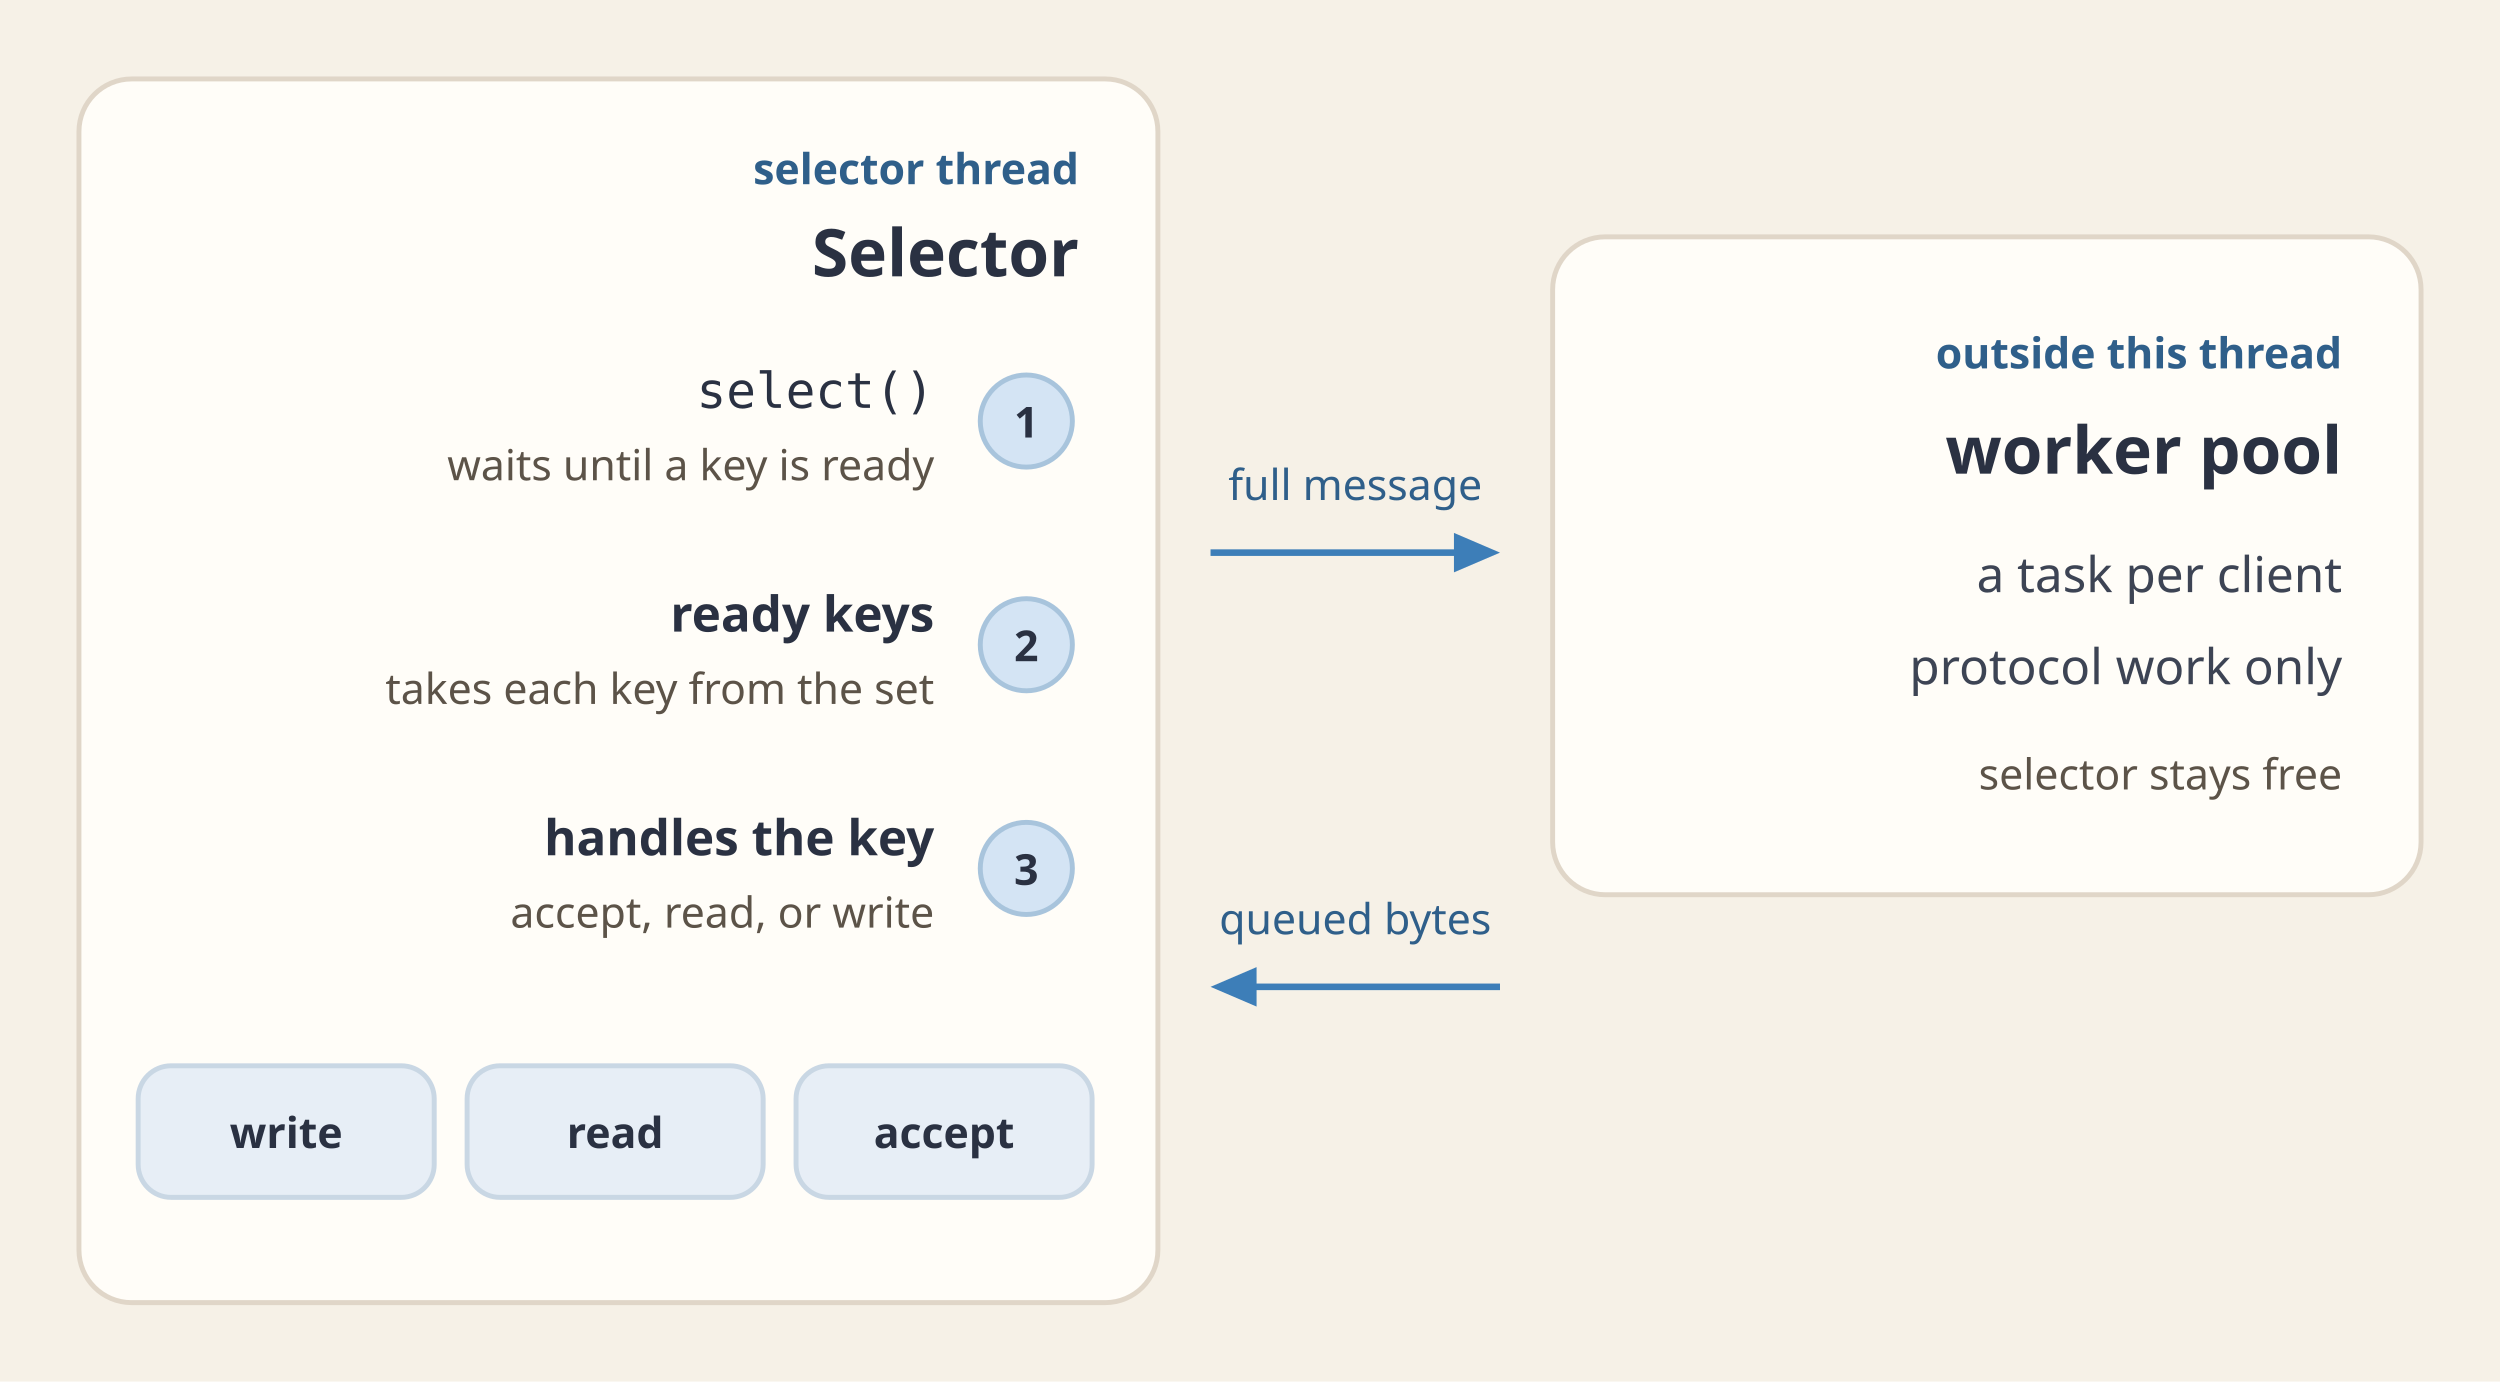
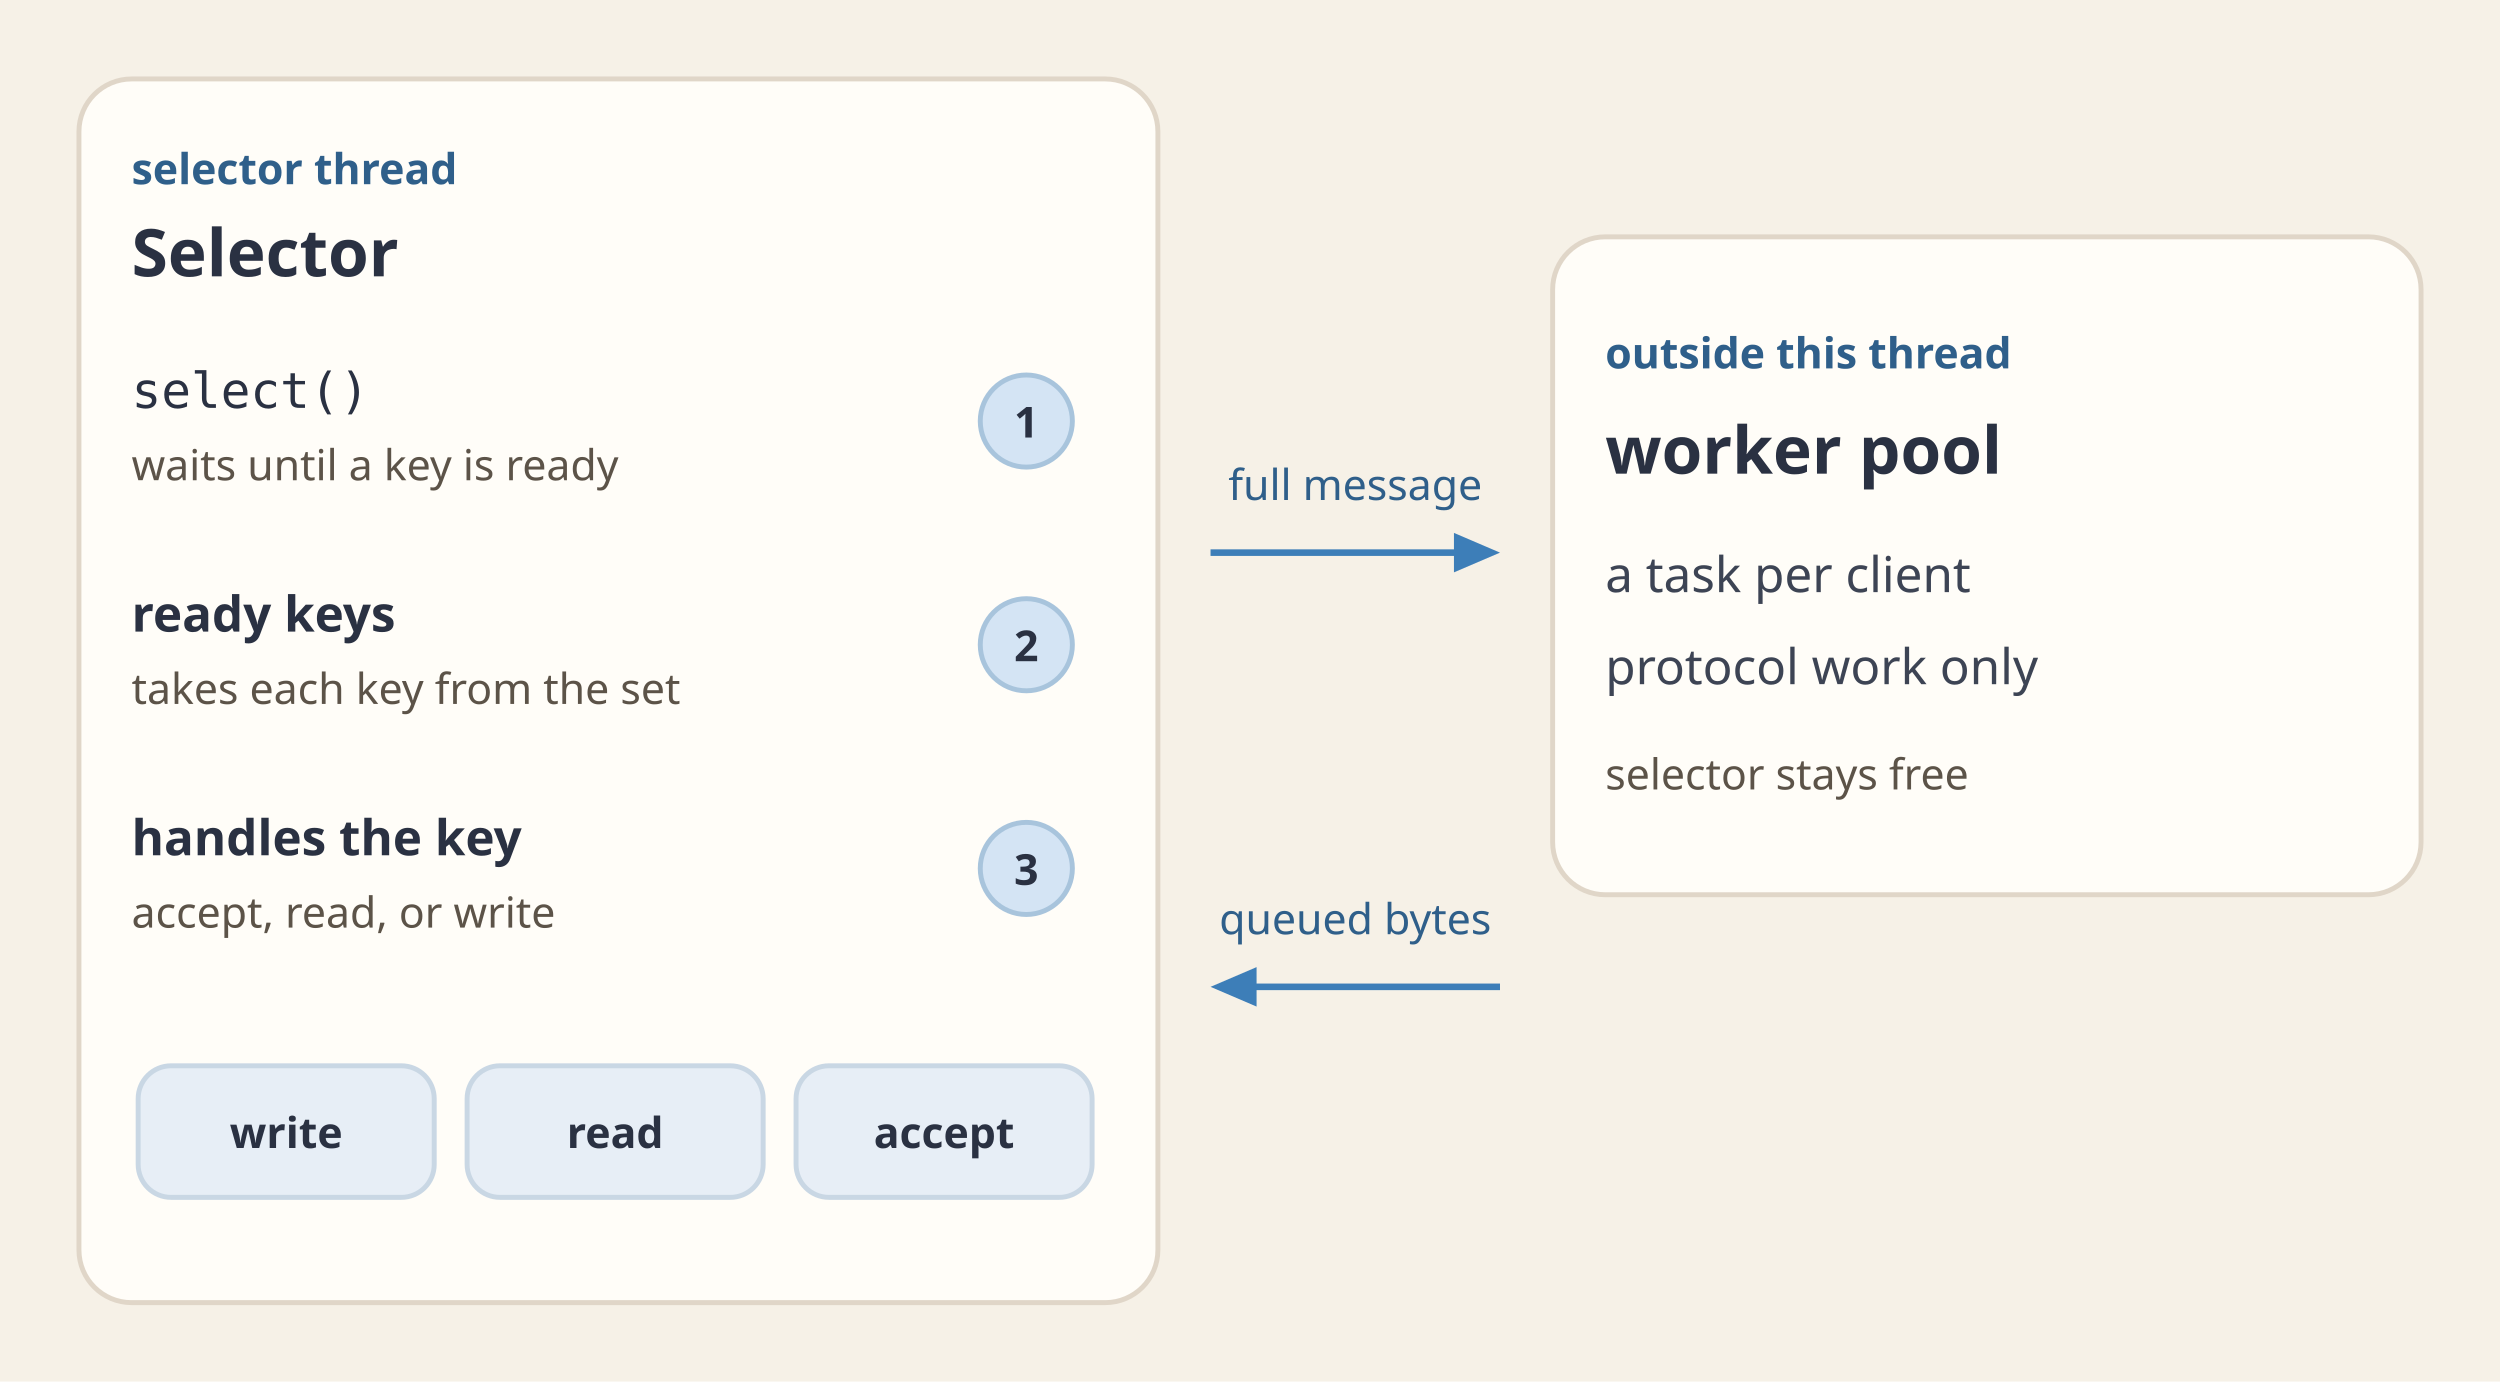
<svg xmlns="http://www.w3.org/2000/svg" viewBox="0 0 760 420" width="760" height="420">
  <rect width="760" height="420" fill="#f6f1e7" />
  <rect x="24" y="24" width="328" height="372" rx="16" fill="#fffdf8" stroke="#e0d6c8" stroke-width="1.5" />
-   <text x="328" y="56" font-family="ui-sans-serif, system-ui, sans-serif" font-size="13" font-weight="650" fill="#2f5f8a" text-anchor="end" direction="ltr">selector thread</text>
-   <text x="328" y="84" font-family="ui-sans-serif, system-ui, sans-serif" font-size="20" font-weight="650" fill="#2a3142" text-anchor="end">Selector</text>
+   <text x="40" y="56" font-family="ui-sans-serif, system-ui, sans-serif" font-size="13" font-weight="650" fill="#2f5f8a" text-anchor="start" direction="ltr">selector thread</text>
+   <text x="40" y="84" font-family="ui-sans-serif, system-ui, sans-serif" font-size="20" font-weight="650" fill="#2a3142" text-anchor="start">Selector</text>
  <circle cx="312" cy="128" r="14" fill="#d4e4f4" stroke="#a8c4dc" stroke-width="1.5" />
  <text x="312" y="133" text-anchor="middle" font-family="ui-sans-serif, system-ui, sans-serif" font-size="13" font-weight="650" fill="#2a3142">1</text>
-   <text x="284" y="124" font-family="ui-monospace, monospace" font-size="15" fill="#2a3142" text-anchor="end">select()</text>
-   <text x="284" y="146" font-family="ui-sans-serif, system-ui, sans-serif" font-size="13" fill="#5c5348" text-anchor="end" direction="ltr">waits until a key is ready</text>
+   <text x="40" y="124" font-family="ui-monospace, monospace" font-size="15" fill="#2a3142" text-anchor="start">select()</text>
+   <text x="40" y="146" font-family="ui-sans-serif, system-ui, sans-serif" font-size="13" fill="#5c5348" text-anchor="start" direction="ltr">waits until a key is ready</text>
  <circle cx="312" cy="196" r="14" fill="#d4e4f4" stroke="#a8c4dc" stroke-width="1.5" />
  <text x="312" y="201" text-anchor="middle" font-family="ui-sans-serif, system-ui, sans-serif" font-size="13" font-weight="650" fill="#2a3142">2</text>
-   <text x="284" y="192" font-family="ui-sans-serif, system-ui, sans-serif" font-size="15" font-weight="650" fill="#2a3142" text-anchor="end" direction="ltr">ready keys</text>
-   <text x="284" y="214" font-family="ui-sans-serif, system-ui, sans-serif" font-size="13" fill="#5c5348" text-anchor="end" direction="ltr">takes each key from the set</text>
+   <text x="40" y="192" font-family="ui-sans-serif, system-ui, sans-serif" font-size="15" font-weight="650" fill="#2a3142" text-anchor="start" direction="ltr">ready keys</text>
+   <text x="40" y="214" font-family="ui-sans-serif, system-ui, sans-serif" font-size="13" fill="#5c5348" text-anchor="start" direction="ltr">takes each key from the set</text>
  <circle cx="312" cy="264" r="14" fill="#d4e4f4" stroke="#a8c4dc" stroke-width="1.5" />
  <text x="312" y="269" text-anchor="middle" font-family="ui-sans-serif, system-ui, sans-serif" font-size="13" font-weight="650" fill="#2a3142">3</text>
-   <text x="284" y="260" font-family="ui-sans-serif, system-ui, sans-serif" font-size="15" font-weight="650" fill="#2a3142" text-anchor="end" direction="ltr">handles the key</text>
-   <text x="284" y="282" font-family="ui-sans-serif, system-ui, sans-serif" font-size="13" fill="#5c5348" text-anchor="end" direction="ltr">
+   <text x="40" y="260" font-family="ui-sans-serif, system-ui, sans-serif" font-size="15" font-weight="650" fill="#2a3142" text-anchor="start" direction="ltr">handles the key</text>
+   <text x="40" y="282" font-family="ui-sans-serif, system-ui, sans-serif" font-size="13" fill="#5c5348" text-anchor="start" direction="ltr">
    <tspan direction="ltr">accept, read</tspan>, or <tspan direction="ltr">write</tspan>
  </text>
  <rect x="242" y="324" width="90" height="40" rx="10" fill="#e7eef6" stroke="#c9d7e4" stroke-width="1.5" />
  <text x="287" y="349" text-anchor="middle" font-family="ui-sans-serif, system-ui, sans-serif" font-size="13" font-weight="650" fill="#2a3142">accept</text>
  <rect x="142" y="324" width="90" height="40" rx="10" fill="#e7eef6" stroke="#c9d7e4" stroke-width="1.5" />
  <text x="187" y="349" text-anchor="middle" font-family="ui-sans-serif, system-ui, sans-serif" font-size="13" font-weight="650" fill="#2a3142">read</text>
  <rect x="42" y="324" width="90" height="40" rx="10" fill="#e7eef6" stroke="#c9d7e4" stroke-width="1.5" />
  <text x="87" y="349" text-anchor="middle" font-family="ui-sans-serif, system-ui, sans-serif" font-size="13" font-weight="650" fill="#2a3142">write</text>
  <line x1="368" y1="168" x2="448" y2="168" stroke="#3d7eb8" stroke-width="2" />
  <polygon points="456,168 442,162 442,174" fill="#3d7eb8" />
  <text x="412" y="152" text-anchor="middle" font-family="ui-sans-serif, system-ui, sans-serif" font-size="13" fill="#2f5f8a" direction="ltr">full message</text>
  <line x1="456" y1="300" x2="376" y2="300" stroke="#3d7eb8" stroke-width="2" />
  <polygon points="368,300 382,294 382,306" fill="#3d7eb8" />
  <text x="412" y="284" text-anchor="middle" font-family="ui-sans-serif, system-ui, sans-serif" font-size="13" fill="#2f5f8a" direction="ltr">queued bytes</text>
  <rect x="472" y="72" width="264" height="200" rx="16" fill="#fffdf8" stroke="#e0d6c8" stroke-width="1.5" />
-   <text x="712" y="112" font-family="ui-sans-serif, system-ui, sans-serif" font-size="13" font-weight="650" fill="#2f5f8a" text-anchor="end" direction="ltr">outside this thread</text>
-   <text x="712" y="144" font-family="ui-sans-serif, system-ui, sans-serif" font-size="20" font-weight="650" fill="#2a3142" text-anchor="end" direction="ltr">worker pool</text>
-   <text x="712" y="180" font-family="ui-sans-serif, system-ui, sans-serif" font-size="15" fill="#3d4454" text-anchor="end" direction="ltr">a task per client</text>
-   <text x="712" y="208" font-family="ui-sans-serif, system-ui, sans-serif" font-size="15" fill="#3d4454" text-anchor="end" direction="ltr">
+   <text x="488" y="112" font-family="ui-sans-serif, system-ui, sans-serif" font-size="13" font-weight="650" fill="#2f5f8a" text-anchor="start" direction="ltr">outside this thread</text>
+   <text x="488" y="144" font-family="ui-sans-serif, system-ui, sans-serif" font-size="20" font-weight="650" fill="#2a3142" text-anchor="start" direction="ltr">worker pool</text>
+   <text x="488" y="180" font-family="ui-sans-serif, system-ui, sans-serif" font-size="15" fill="#3d4454" text-anchor="start" direction="ltr">a task per client</text>
+   <text x="488" y="208" font-family="ui-sans-serif, system-ui, sans-serif" font-size="15" fill="#3d4454" text-anchor="start" direction="ltr">
    <tspan direction="ltr">protocol</tspan> work only</text>
-   <text x="712" y="240" font-family="ui-sans-serif, system-ui, sans-serif" font-size="13" fill="#5c5348" text-anchor="end" direction="ltr">
+   <text x="488" y="240" font-family="ui-sans-serif, system-ui, sans-serif" font-size="13" fill="#5c5348" text-anchor="start" direction="ltr">
    <tspan direction="ltr">selector</tspan> stays free</text>
</svg>
